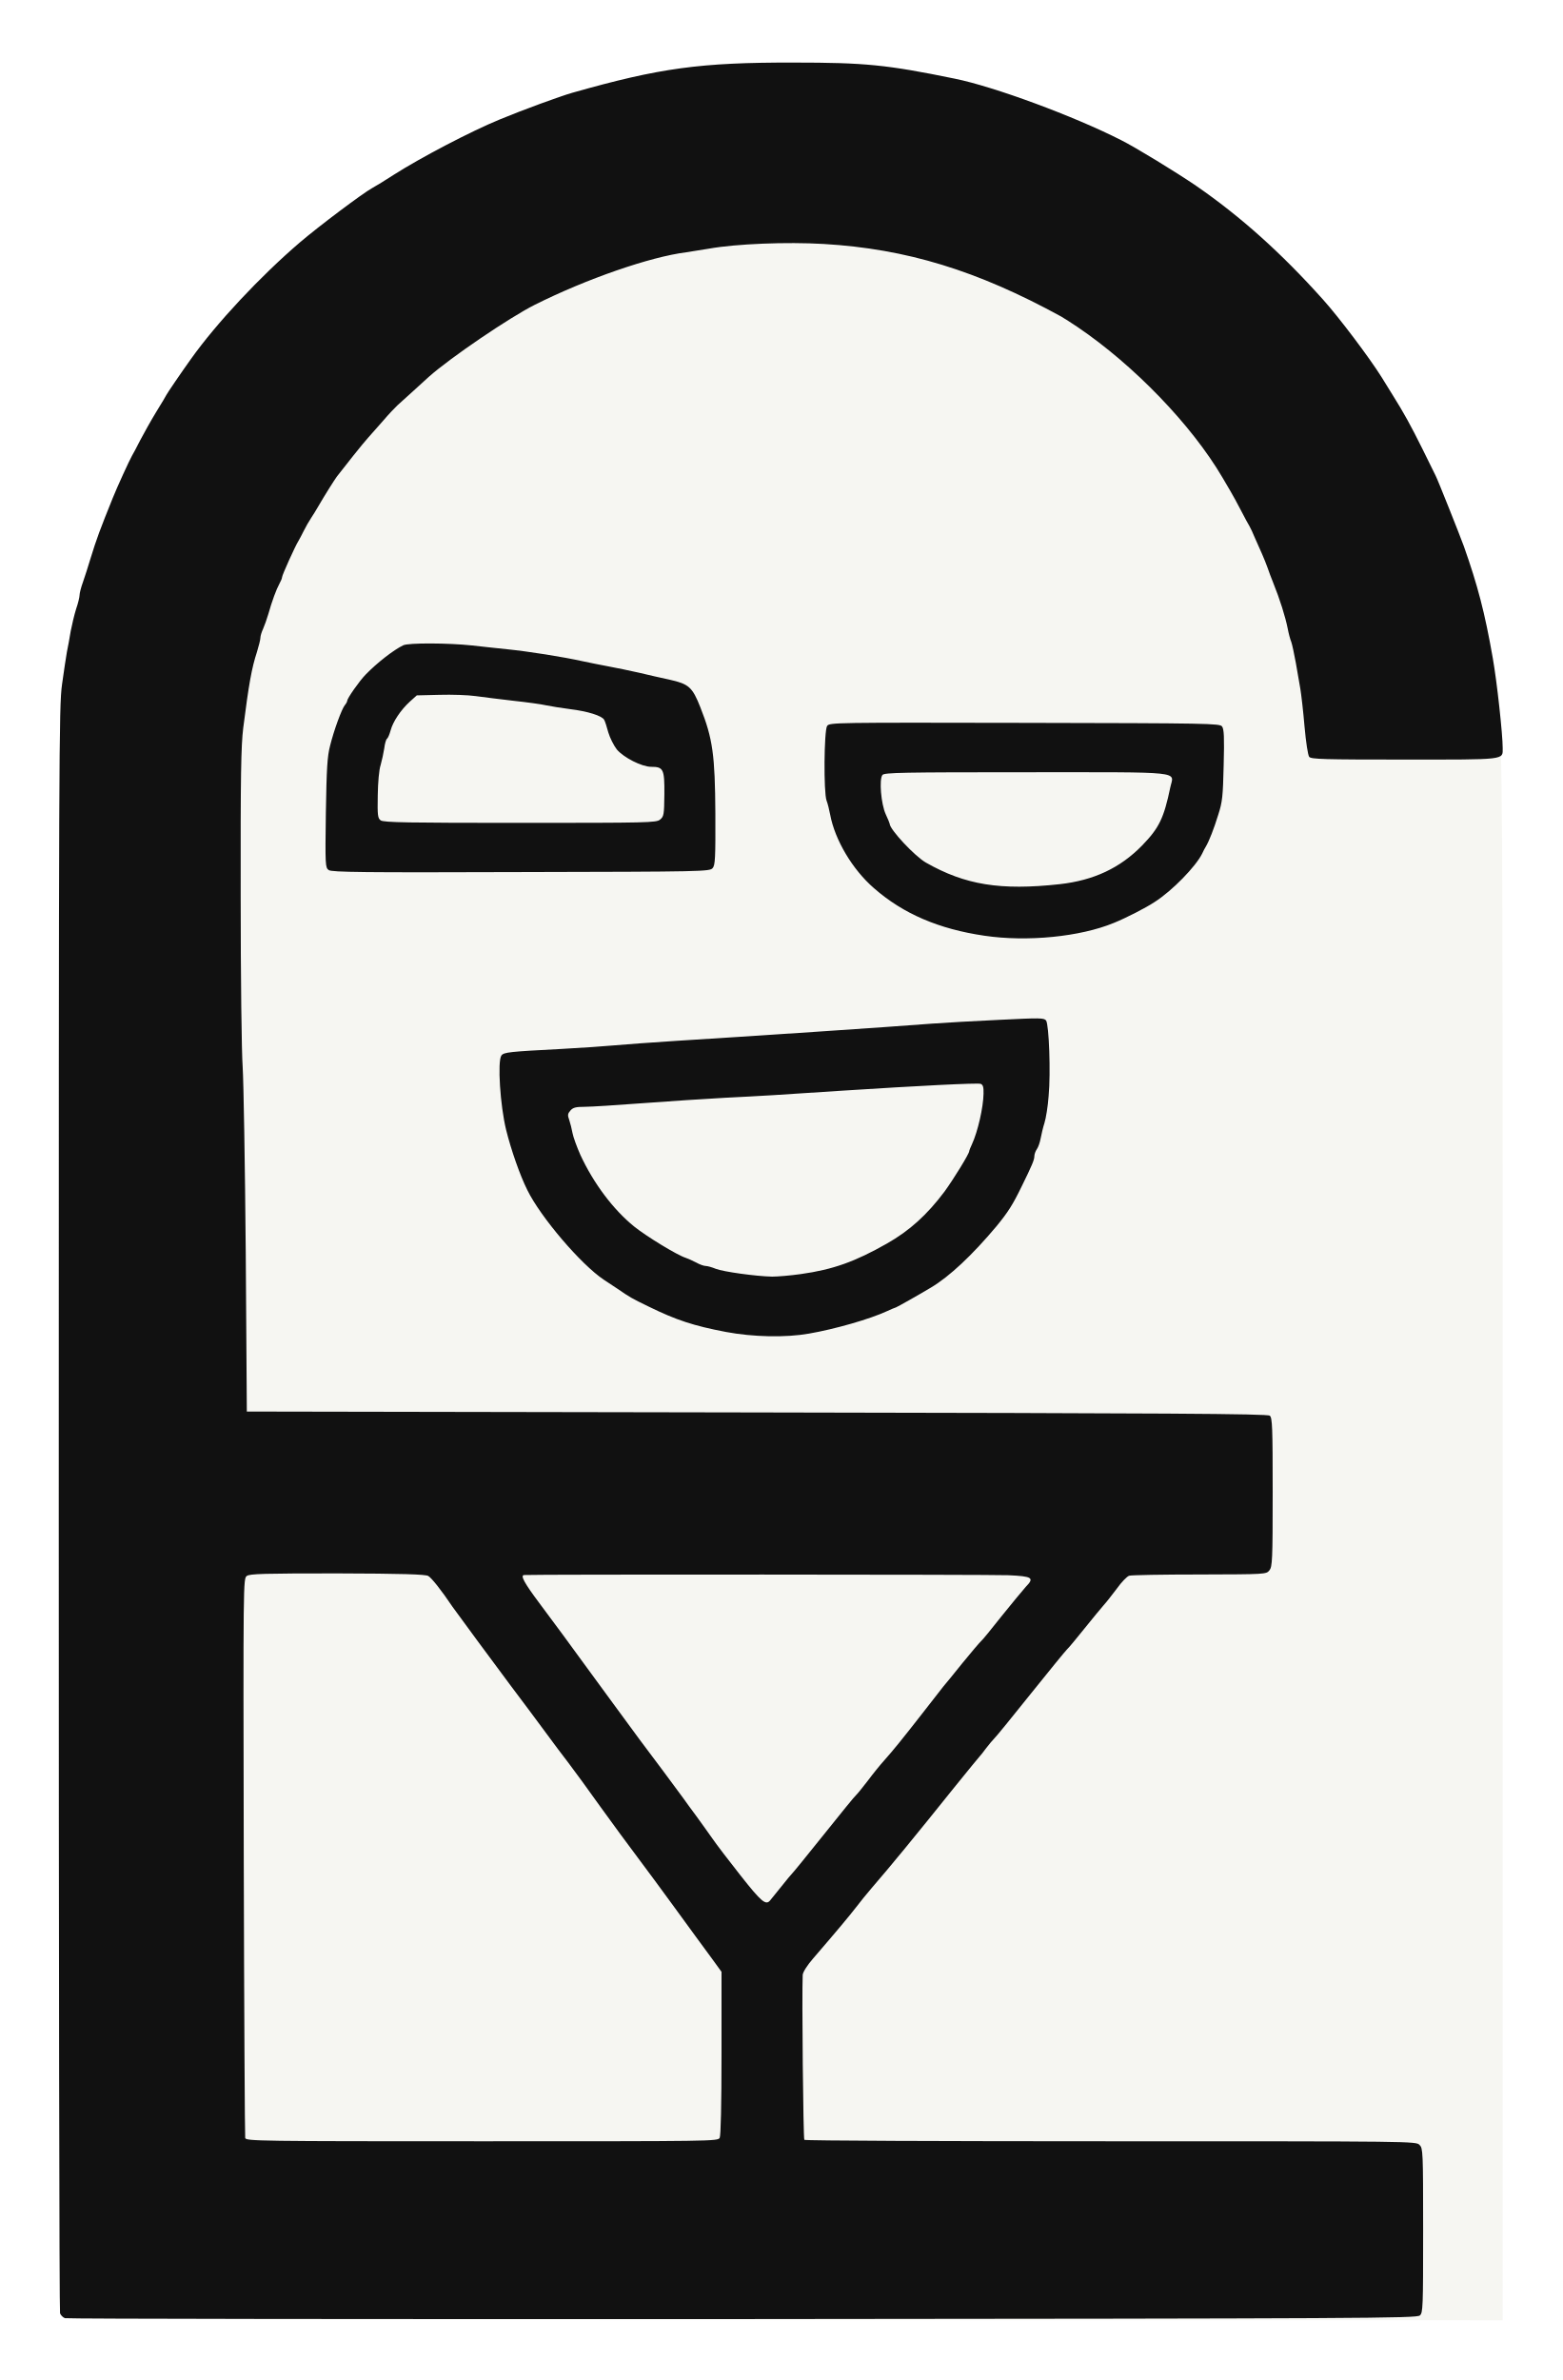
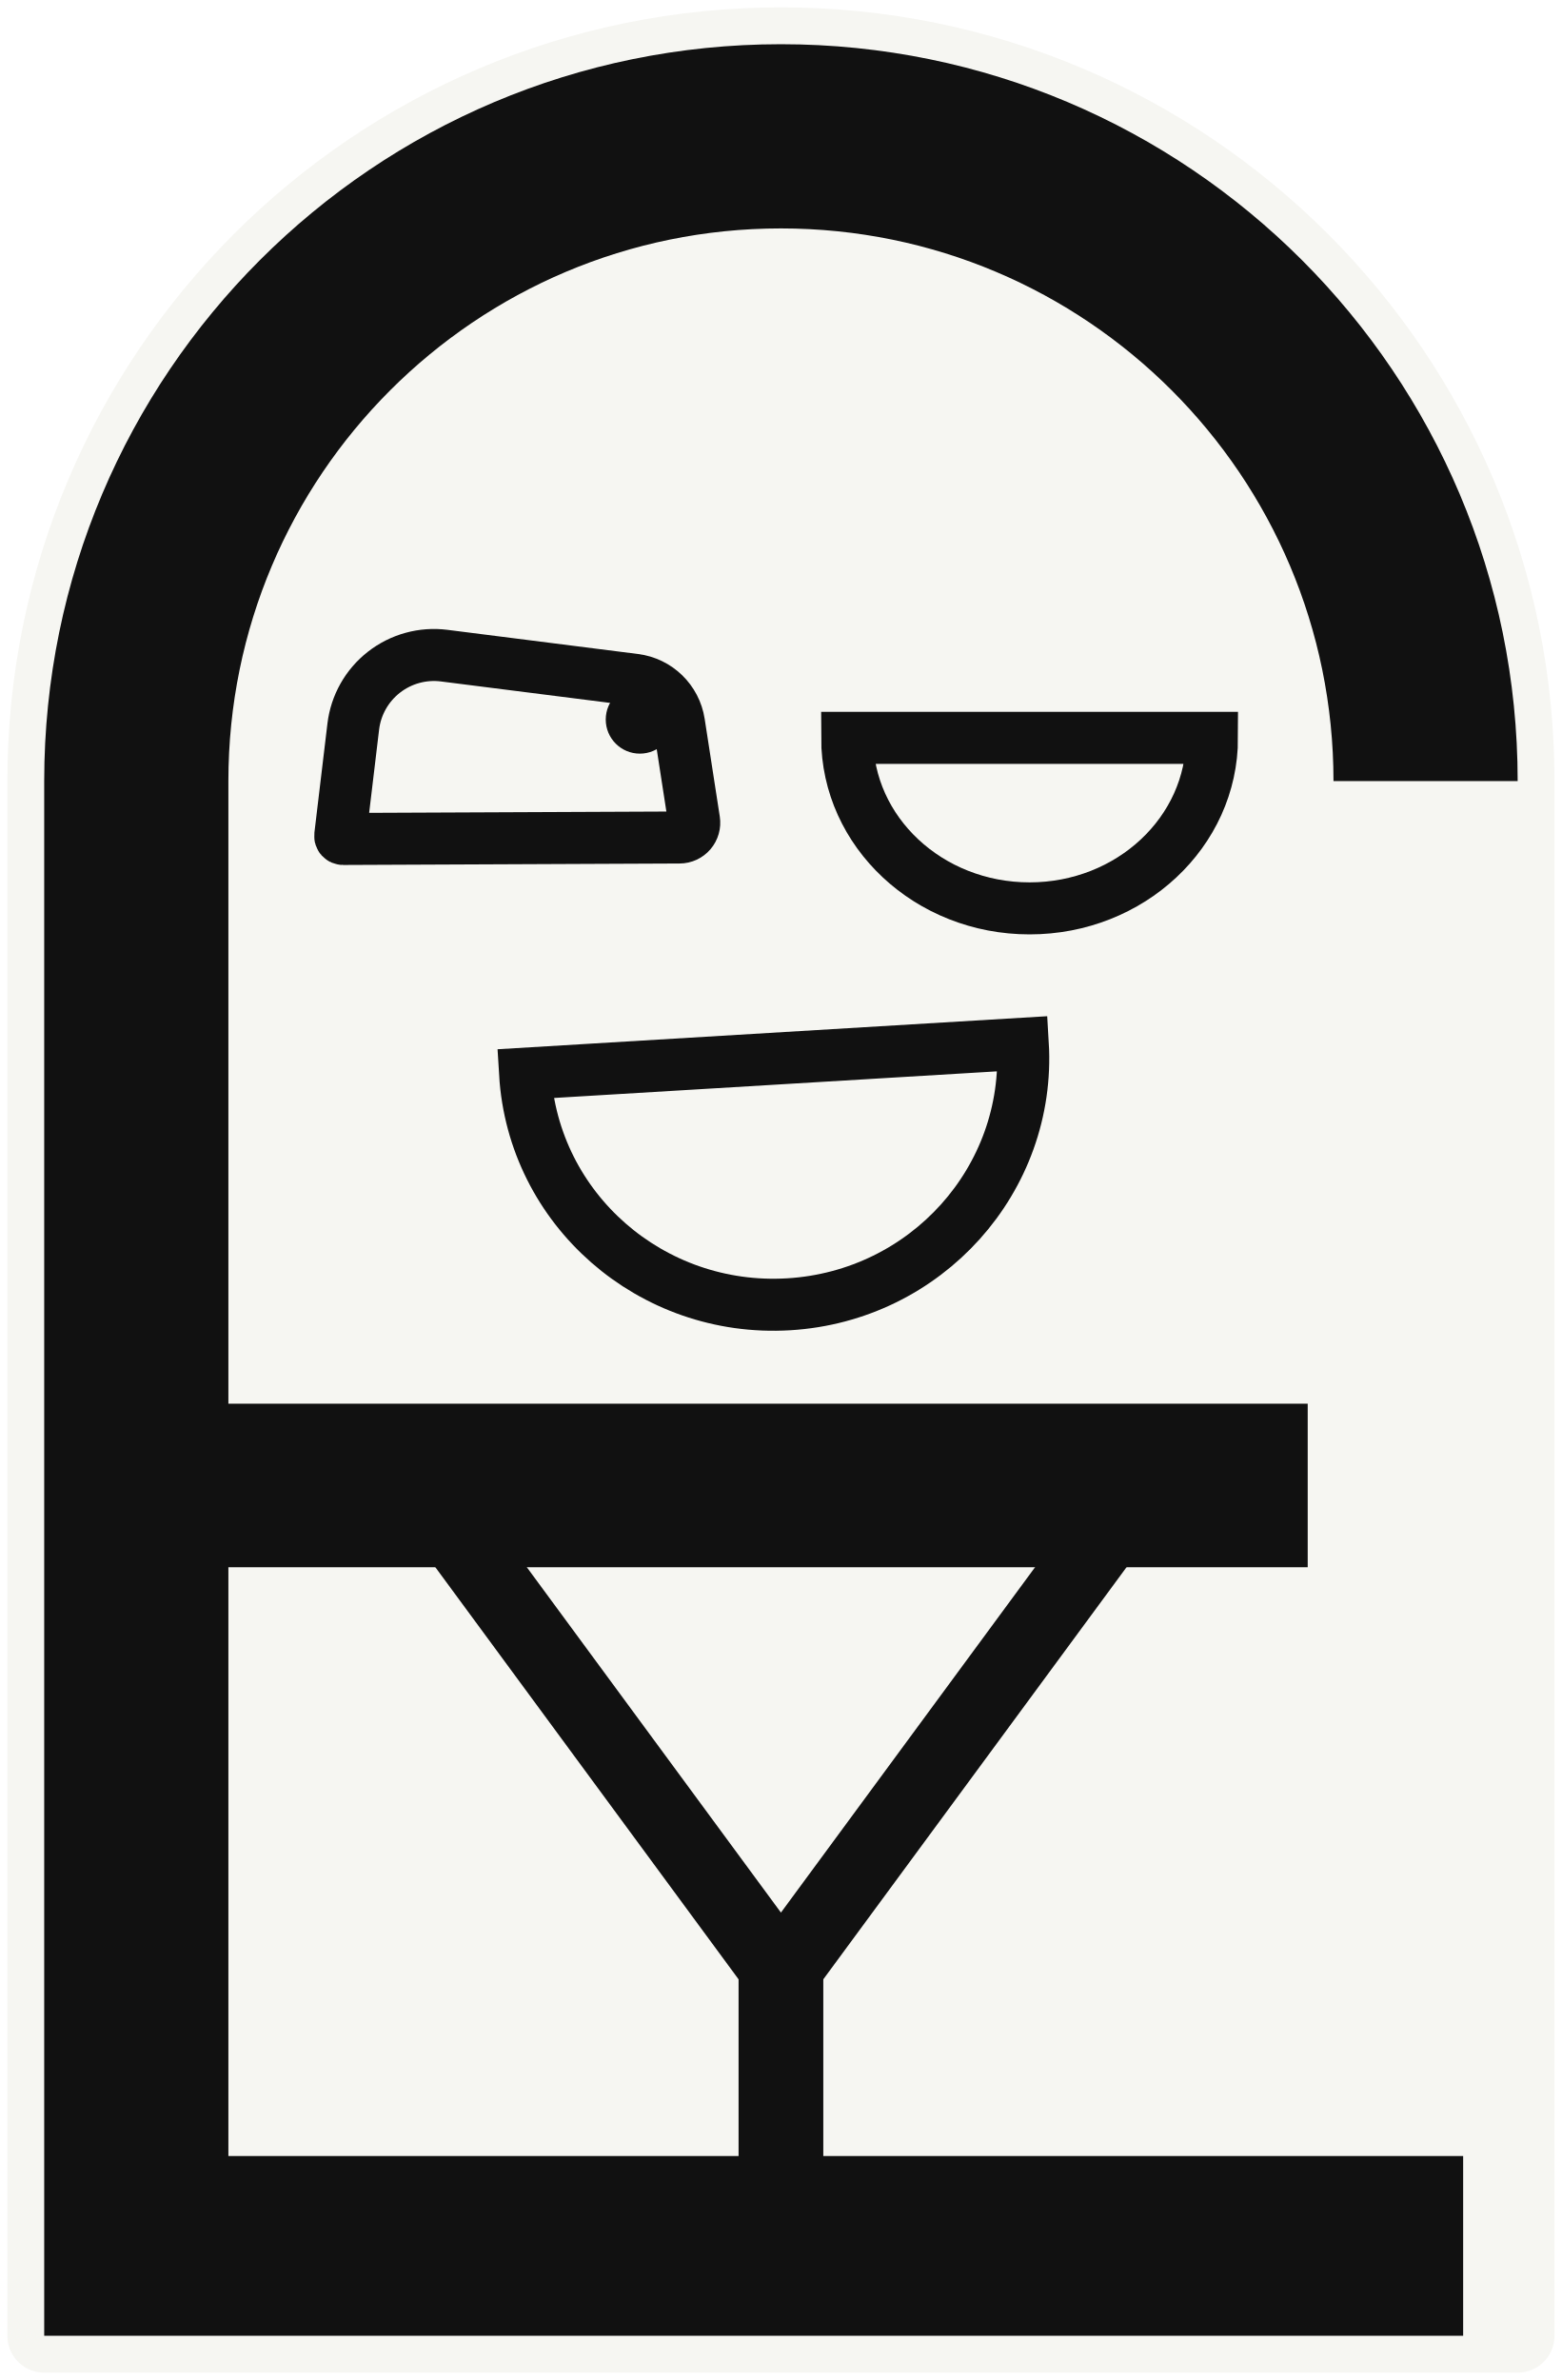
- <svg xmlns="http://www.w3.org/2000/svg" viewBox="0 0 864 1316">
-   <path fill="#f6f6f2" d="M36.2,1282.0C35.0,1281.5 33.6,1280.2 33.2,1279.1C32.8,1278.0 32.5,1077.9 32.5,834.3C32.5,415.3 32.6,390.8 34.3,378.5C35.3,371.4 36.5,363.2 37.0,360.5C37.6,357.8 38.5,352.6 39.1,349.0C39.8,345.4 41.1,339.9 42.1,336.7C43.2,333.6 44.0,330.1 44.0,329.1C44.0,328.0 44.8,324.8 45.9,321.8C46.9,318.9 48.8,313.1 50.0,309.0C53.4,297.9 55.4,292.6 62.3,275.5C64.6,269.7 71.7,254.2 73.0,252.0C73.5,251.2 75.6,247.3 77.5,243.5C79.5,239.7 83.5,232.5 86.5,227.6C89.5,222.7 92.0,218.6 92.0,218.4C92.0,218.1 100.5,205.6 105.6,198.5C119.7,178.7 143.9,152.8 166.0,133.9C176.3,125.1 200.8,106.7 205.8,104.0C207.8,102.9 213.1,99.7 217.5,96.8C232.7,87.1 260.4,72.6 276.5,66.0C288.8,60.9 309.8,53.2 316.5,51.3C364.8,37.6 387.0,34.5 439.0,34.6C478.3,34.6 490.5,35.8 528.0,43.5C549.7,47.9 593.9,64.2 620.0,77.5C628.0,81.5 650.4,95.2 661.4,102.7C685.9,119.6 708.3,139.6 731.6,165.6C740.5,175.5 757.3,197.8 764.0,208.5C766.4,212.3 769.3,217.1 770.5,219.0C776.1,227.9 780.3,235.5 786.5,248.0C790.1,255.4 793.5,262.2 793.9,263.0C795.0,265.0 807.4,296.2 809.5,302.0C817.2,323.8 821.1,338.7 825.5,363.8C831.3,396.7 831.0,372.2 831.0,846.8L831.0,1283.0L434.8,1282.9C198.2,1282.9 37.6,1282.5 36.2,1282.0Z" />
-   <path fill="#111" d="M35.9,1281.8C34.8,1281.4 33.6,1280.2 33.2,1279.1C32.8,1278.0 32.5,1077.9 32.5,834.3C32.5,415.3 32.6,390.8 34.3,378.5C35.3,371.4 36.5,363.2 37.0,360.5C37.6,357.8 38.5,352.6 39.1,349.0C39.8,345.4 41.1,339.9 42.1,336.7C43.2,333.6 44.0,330.1 44.0,329.1C44.0,328.0 44.8,324.8 45.9,321.8C46.9,318.9 48.8,313.1 50.0,309.0C53.4,297.9 55.4,292.6 62.3,275.5C64.6,269.7 71.7,254.2 73.0,252.0C73.5,251.2 75.6,247.3 77.5,243.5C79.5,239.7 83.5,232.5 86.5,227.6C89.5,222.7 92.0,218.6 92.0,218.4C92.0,218.1 100.5,205.6 105.6,198.5C119.7,178.7 143.9,152.8 166.0,133.9C176.3,125.1 200.8,106.7 205.8,104.0C207.8,102.9 213.1,99.7 217.5,96.8C232.7,87.1 260.4,72.6 276.5,66.0C288.8,60.9 309.8,53.2 316.5,51.3C364.8,37.6 387.0,34.5 439.0,34.6C478.3,34.6 490.5,35.8 528.0,43.5C549.7,47.9 593.9,64.2 620.0,77.5C628.0,81.5 650.4,95.2 661.4,102.7C685.9,119.6 708.3,139.6 731.6,165.6C740.5,175.5 757.3,197.8 764.0,208.5C766.4,212.3 769.3,217.1 770.5,219.0C776.1,227.9 780.3,235.5 786.5,248.0C790.1,255.4 793.5,262.2 793.9,263.0C795.0,265.0 807.4,296.2 809.5,302.0C817.2,323.8 821.1,338.7 825.5,363.8C827.8,376.9 831.0,405.9 831.0,413.7C831.0,420.3 833.2,420.0 776.6,420.0C732.0,420.0 725.1,419.8 724.0,418.5C723.3,417.6 722.2,410.6 721.4,401.6C720.7,393.2 719.6,383.9 719.1,380.9C718.6,377.9 717.5,371.4 716.6,366.5C715.7,361.6 714.6,356.4 714.1,355.0C713.5,353.6 712.6,350.2 712.1,347.5C710.8,341.0 707.8,331.4 704.0,322.0C703.0,319.5 701.6,315.9 701.0,314.0C700.3,312.1 699.0,308.7 698.0,306.5C697.0,304.3 695.2,300.2 694.0,297.5C692.9,294.8 691.5,291.8 691.0,291.0C690.5,290.2 688.4,286.4 686.4,282.5C684.4,278.6 681.7,273.7 680.4,271.5C679.1,269.3 677.1,265.9 676.0,264.0C658.9,234.9 627.1,202.0 596.0,180.9C592.5,178.5 588.3,175.9 586.8,175.0C540.4,149.6 501.4,137.6 455.5,134.9C435.1,133.7 407.1,134.8 392.0,137.5C387.9,138.2 382.2,139.1 379.5,139.5C359.6,142.0 324.3,154.2 295.6,168.6C281.7,175.6 249.0,197.8 237.1,208.4C235.2,210.1 231.1,213.8 228.1,216.6C225.0,219.4 221.3,222.8 219.8,224.1C218.4,225.4 214.8,229.2 212.0,232.5C209.1,235.8 205.3,240.1 203.6,242.0C201.1,244.7 190.1,258.5 186.3,263.5C184.9,265.4 179.6,273.8 176.0,280.0C174.9,281.9 173.1,284.9 172.0,286.5C170.9,288.1 169.1,291.3 168.0,293.5C166.9,295.7 165.6,298.2 165.1,299.0C163.4,301.6 156.0,318.0 156.0,319.1C156.0,319.7 155.3,321.4 154.5,322.8C152.8,325.9 150.4,332.4 148.4,339.5C147.6,342.2 146.3,345.9 145.5,347.7C144.7,349.4 144.0,351.6 144.0,352.7C144.0,353.7 143.1,357.2 142.1,360.5C139.2,369.3 137.6,378.2 134.5,402.6C133.3,412.5 133.0,428.6 133.1,495.1C133.1,540.9 133.6,581.7 134.2,590.0C134.7,598.0 135.5,644.1 135.9,692.5L136.5,780.5L418.6,781.0C646.8,781.4 701.0,781.7 702.2,782.8C703.6,783.9 703.8,789.2 703.8,825.1C703.8,863.0 703.6,866.2 702.0,868.3C700.2,870.5 700.1,870.5 663.3,870.6C643.1,870.6 625.5,870.9 624.4,871.3C623.2,871.7 620.2,874.8 617.7,878.3C615.1,881.7 611.9,885.9 610.4,887.5C609.0,889.1 604.1,895.0 599.7,900.5C595.3,906.0 590.9,911.3 589.9,912.2C589.0,913.1 580.0,924.1 569.9,936.7C559.9,949.2 550.9,960.3 549.9,961.2C548.9,962.2 546.9,964.6 545.3,966.7C543.8,968.8 542.2,970.7 541.9,971.0C541.6,971.3 535.5,978.7 528.4,987.5C505.3,1016.3 492.4,1032.0 482.1,1043.9C479.6,1046.8 475.7,1051.6 473.5,1054.5C469.8,1059.3 463.3,1067.1 449.6,1083.0C446.3,1086.8 444.0,1090.5 443.9,1092.0C443.4,1103.1 444.2,1182.6 444.8,1183.2C445.3,1183.7 521.5,1184.0 614.3,1184.0C781.9,1184.0 783.0,1184.0 785.0,1186.0C786.9,1187.9 787.0,1189.3 787.0,1233.3C787.0,1276.0 786.9,1278.8 785.2,1280.3C783.5,1281.9 755.9,1282.0 410.6,1282.3C205.6,1282.4 37.0,1282.2 35.9,1281.8ZM398.0,1182.1C398.6,1180.8 399.0,1164.3 399.0,1135.2L399.0,1090.3L394.0,1083.4C391.2,1079.6 387.1,1074.0 384.9,1071.0C382.7,1068.0 376.6,1059.7 371.4,1052.5C366.2,1045.3 357.8,1034.0 352.8,1027.3C347.7,1020.5 338.3,1007.8 332.0,999.0C325.7,990.1 317.7,979.2 314.3,974.7C310.8,970.2 306.2,964.0 304.0,961.0C296.0,950.2 288.0,939.4 282.0,931.5C274.8,921.9 252.0,891.0 250.2,888.4C244.1,879.3 238.6,872.4 236.8,871.4C235.1,870.5 222.1,870.1 186.5,870.0C146.0,870.0 138.2,870.2 136.5,871.4C134.5,872.8 134.5,874.3 134.8,1026.7C135.0,1111.3 135.4,1181.3 135.6,1182.2C136.1,1183.9 143.2,1184.0 266.5,1184.0C394.4,1184.0 396.9,1184.0 398.0,1182.1ZM425.9,1050.8C426.5,1050.1 429.3,1046.6 432.2,1043.0C435.0,1039.4 437.7,1036.3 438.0,1036.0C438.4,1035.7 446.3,1026.0 455.5,1014.5C464.7,1003.0 472.8,993.0 473.5,992.5C474.1,992.0 477.0,988.4 480.0,984.5C482.9,980.6 486.9,975.7 488.9,973.5C494.4,967.3 498.9,961.7 510.0,947.5C515.5,940.4 520.8,933.6 521.7,932.5C522.7,931.4 527.4,925.6 532.3,919.5C537.2,913.5 541.8,908.1 542.5,907.5C543.2,907.0 548.4,900.6 554.0,893.5C559.7,886.4 565.7,879.2 567.2,877.5C572.2,872.4 571.0,871.6 557.5,871.0C548.6,870.6 294.1,870.5 289.8,870.9C287.7,871.1 289.8,875.1 298.1,886.2C308.6,900.3 314.9,908.8 320.3,916.3C327.7,926.4 351.9,959.5 353.8,962.0C358.6,968.3 376.1,991.8 378.0,994.5C379.1,996.1 382.4,1000.6 385.3,1004.5C388.1,1008.4 392.1,1013.9 394.1,1016.8C396.1,1019.7 403.0,1028.8 409.5,1037.0C421.1,1051.7 423.5,1053.7 425.9,1050.8ZM401.5,736.5C383.6,733.1 373.9,729.9 358.8,722.5C349.1,717.8 348.3,717.3 341.6,712.7C339.3,711.2 335.9,708.9 333.9,707.6C321.4,699.3 299.0,673.1 291.6,658.0C287.5,649.8 282.6,635.7 279.9,624.8C276.6,611.4 275.0,586.7 277.3,583.6C278.7,581.8 281.8,581.5 310.5,580.0C321.5,579.4 334.8,578.5 340.0,578.0C345.2,577.5 360.8,576.4 374.5,575.5C411.8,573.2 491.4,567.9 515.5,566.0C522.6,565.5 539.5,564.5 552.9,563.9C575.2,562.8 577.4,562.8 578.5,564.3C580.1,566.6 581.1,593.2 579.9,606.0C579.5,611.7 578.4,618.4 577.6,620.9C576.8,623.4 575.9,627.3 575.5,629.4C575.1,631.6 574.2,634.3 573.4,635.4C572.6,636.5 572.0,638.3 572.0,639.4C572.0,641.3 570.7,644.4 565.0,656.0C560.0,666.3 557.4,670.3 551.1,678.0C537.6,694.1 525.1,705.8 514.9,711.9C507.2,716.5 496.5,722.5 495.5,722.9C495.0,723.0 492.7,724.0 490.5,725.0C481.0,729.4 461.8,734.9 447.4,737.4C434.5,739.7 416.4,739.3 401.5,736.5ZM442.8,704.5C460.7,702.0 472.9,697.6 490.5,687.6C503.0,680.5 512.6,671.8 522.3,658.9C527.4,651.9 536.0,637.9 536.0,636.5C536.0,636.1 536.7,634.4 537.5,632.7C540.7,625.8 543.8,612.3 543.9,604.7C544.0,601.1 543.6,599.8 542.3,599.3C540.7,598.7 507.2,600.4 467.0,603.0C431.4,605.4 419.3,606.1 401.0,607.0C390.3,607.6 369.8,608.9 355.4,610.0C341.0,611.1 326.6,612.0 323.3,612.0C318.5,612.0 316.9,612.4 315.5,614.0C313.9,615.8 313.8,616.6 314.8,619.3C315.4,621.1 316.2,624.3 316.6,626.5C317.0,628.7 319.0,634.2 321.0,638.7C328.3,654.4 339.1,668.8 350.7,678.2C357.4,683.6 374.6,694.1 379.2,695.5C380.4,695.9 383.1,697.1 385.0,698.1C386.9,699.2 389.3,700.0 390.2,700.0C391.2,700.0 393.7,700.7 395.9,701.6C400.0,703.2 417.9,705.7 427.0,705.9C430.0,705.9 437.1,705.3 442.8,704.5ZM544.4,517.4C519.2,513.7 499.5,505.3 483.3,491.1C471.4,480.8 461.7,464.4 459.1,450.5C458.6,447.8 457.7,444.2 457.1,442.7C455.4,438.2 455.7,403.9 457.4,401.4C458.8,399.5 461.0,399.5 566.7,399.7C668.7,399.9 674.6,400.0 675.8,401.7C676.9,403.1 677.1,407.7 676.7,423.0C676.3,440.3 676.0,443.4 673.7,450.5C671.3,458.3 668.7,464.9 666.9,468.0C666.4,468.8 665.4,470.6 664.8,472.0C661.3,479.1 648.3,492.5 638.6,498.7C633.8,501.9 622.7,507.6 616.0,510.3C597.4,518.0 568.0,520.9 544.4,517.4ZM586.0,488.9C604.8,486.8 619.4,480.0 631.6,467.5C641.0,457.8 643.6,452.5 647.2,435.3C649.1,426.3 656.3,427.0 567.5,427.0C499.0,427.0 489.1,427.2 488.0,428.5C486.1,430.8 487.2,444.5 489.8,450.2C491.0,452.8 492.0,455.2 492.0,455.5C492.0,458.6 505.9,473.5 512.1,477.0C533.7,489.3 553.2,492.5 586.0,488.9ZM181.8,481.1C179.9,479.8 179.8,478.6 180.2,449.6C180.6,424.8 181.0,418.3 182.5,412.5C184.7,403.6 189.0,392.0 190.7,389.9C191.4,389.1 192.0,388.0 192.0,387.5C192.0,386.2 198.6,376.7 202.2,373.0C208.4,366.6 217.6,359.4 223.0,356.8C225.9,355.4 248.1,355.5 261.0,356.9C265.7,357.4 274.4,358.4 280.5,359.0C292.3,360.2 311.3,363.2 322.1,365.6C325.8,366.4 332.3,367.7 336.6,368.5C341.0,369.3 348.6,370.9 353.5,372.0C358.4,373.2 366.0,374.9 370.2,375.8C380.9,378.2 382.9,379.9 387.3,391.1C394.2,408.5 395.4,417.6 395.6,449.8C395.7,474.5 395.5,478.4 394.1,480.0C392.5,481.9 389.3,482.0 288.1,482.2C201.1,482.5 183.4,482.3 181.8,481.1ZM365.0,453.2C367.1,451.5 367.3,450.5 367.4,439.1C367.5,425.3 366.9,424.0 360.1,424.0C354.9,424.0 344.9,418.9 341.1,414.4C339.4,412.2 337.3,408.0 336.4,405.0C335.6,402.0 334.6,398.8 334.1,398.0C332.9,395.8 325.1,393.3 315.2,392.1C310.4,391.5 304.5,390.5 302.0,390.0C299.5,389.4 291.4,388.3 284.0,387.5C276.6,386.6 267.1,385.5 263.0,384.9C258.9,384.3 249.9,384.0 243.0,384.2L230.5,384.5L226.6,388.0C221.6,392.6 217.3,399.0 216.0,403.9C215.4,406.1 214.5,408.2 214.0,408.5C213.5,408.8 212.8,411.2 212.5,413.8C212.1,416.4 211.2,420.5 210.5,423.0C209.6,425.6 209.0,432.7 208.9,439.9C208.7,450.9 208.9,452.4 210.5,453.6C212.0,454.8 226.0,455.0 287.6,455.0C358.8,455.0 362.9,454.9 365.0,453.2Z" />
+ <svg xmlns="http://www.w3.org/2000/svg" viewBox="-6 -6 212 323">
+   <path id="tarjeta" fill="#f6f6f2" stroke="#f6f6f2" stroke-width="10" stroke-linejoin="round" d="M0,311V100A100,100 0 0 1 200,100V311Z" />
+   <g id="cuerpo" fill="#111" stroke="#111" stroke-linecap="butt">
+     <path stroke="none" d="M0,311V100A100,100 0 0 1 200,100H175A75,75 0 0 0 25,100V184.5H171.5V206.7H25V286.6H192.6V311Z" />
+     <path d="M56.36,202.7L100,262L143.64,202.7" fill="none" stroke-width="10" stroke-linejoin="miter" stroke-miterlimit="20" />
+     <path d="M100,256V288.6" fill="none" stroke-width="11.5" />
+   </g>
+   <g id="ojo-i" fill="#111" stroke="#111" stroke-linecap="butt" style="transform-origin:64.3px 96.7px">
+     <path d="M54.29,82.98L80.16,86.26A6.95,6.95 0 0 1 86.16,92.1L88.21,105.35A2,2 0 0 1 86.24,107.66L40.57,107.86A0.39,0.39 0 0 1 40.18,107.42L41.95,92.61A11.03,11.03 0 0 1 54.29,82.98Z" fill="none" stroke-width="7.06" stroke-linejoin="miter" stroke-miterlimit="20" />
+     <circle cx="80.85" cy="91.65" r="4.63" stroke="none" />
+   </g>
+   <g id="ojo-d" fill="#111" stroke="#111" stroke-linecap="butt" style="transform-origin:133.5px 103.1px">
+     <path d="M108.99,94.14L158.51,94.14A24.76,23.14 -0 0 1 108.99,94.14Z" fill="none" stroke-width="7.06" stroke-linejoin="miter" stroke-miterlimit="20" />
+   </g>
+   <g id="boca" fill="#111" stroke="#111" stroke-linecap="butt" style="transform-origin:100px 150.5px">
+     <path d="M65.27,139.71L132.83,135.65A33.84,33.39 -3.44 0 1 65.27,139.71Z" fill="none" stroke-width="7.06" stroke-linejoin="miter" stroke-miterlimit="20" />
+   </g>
</svg>
